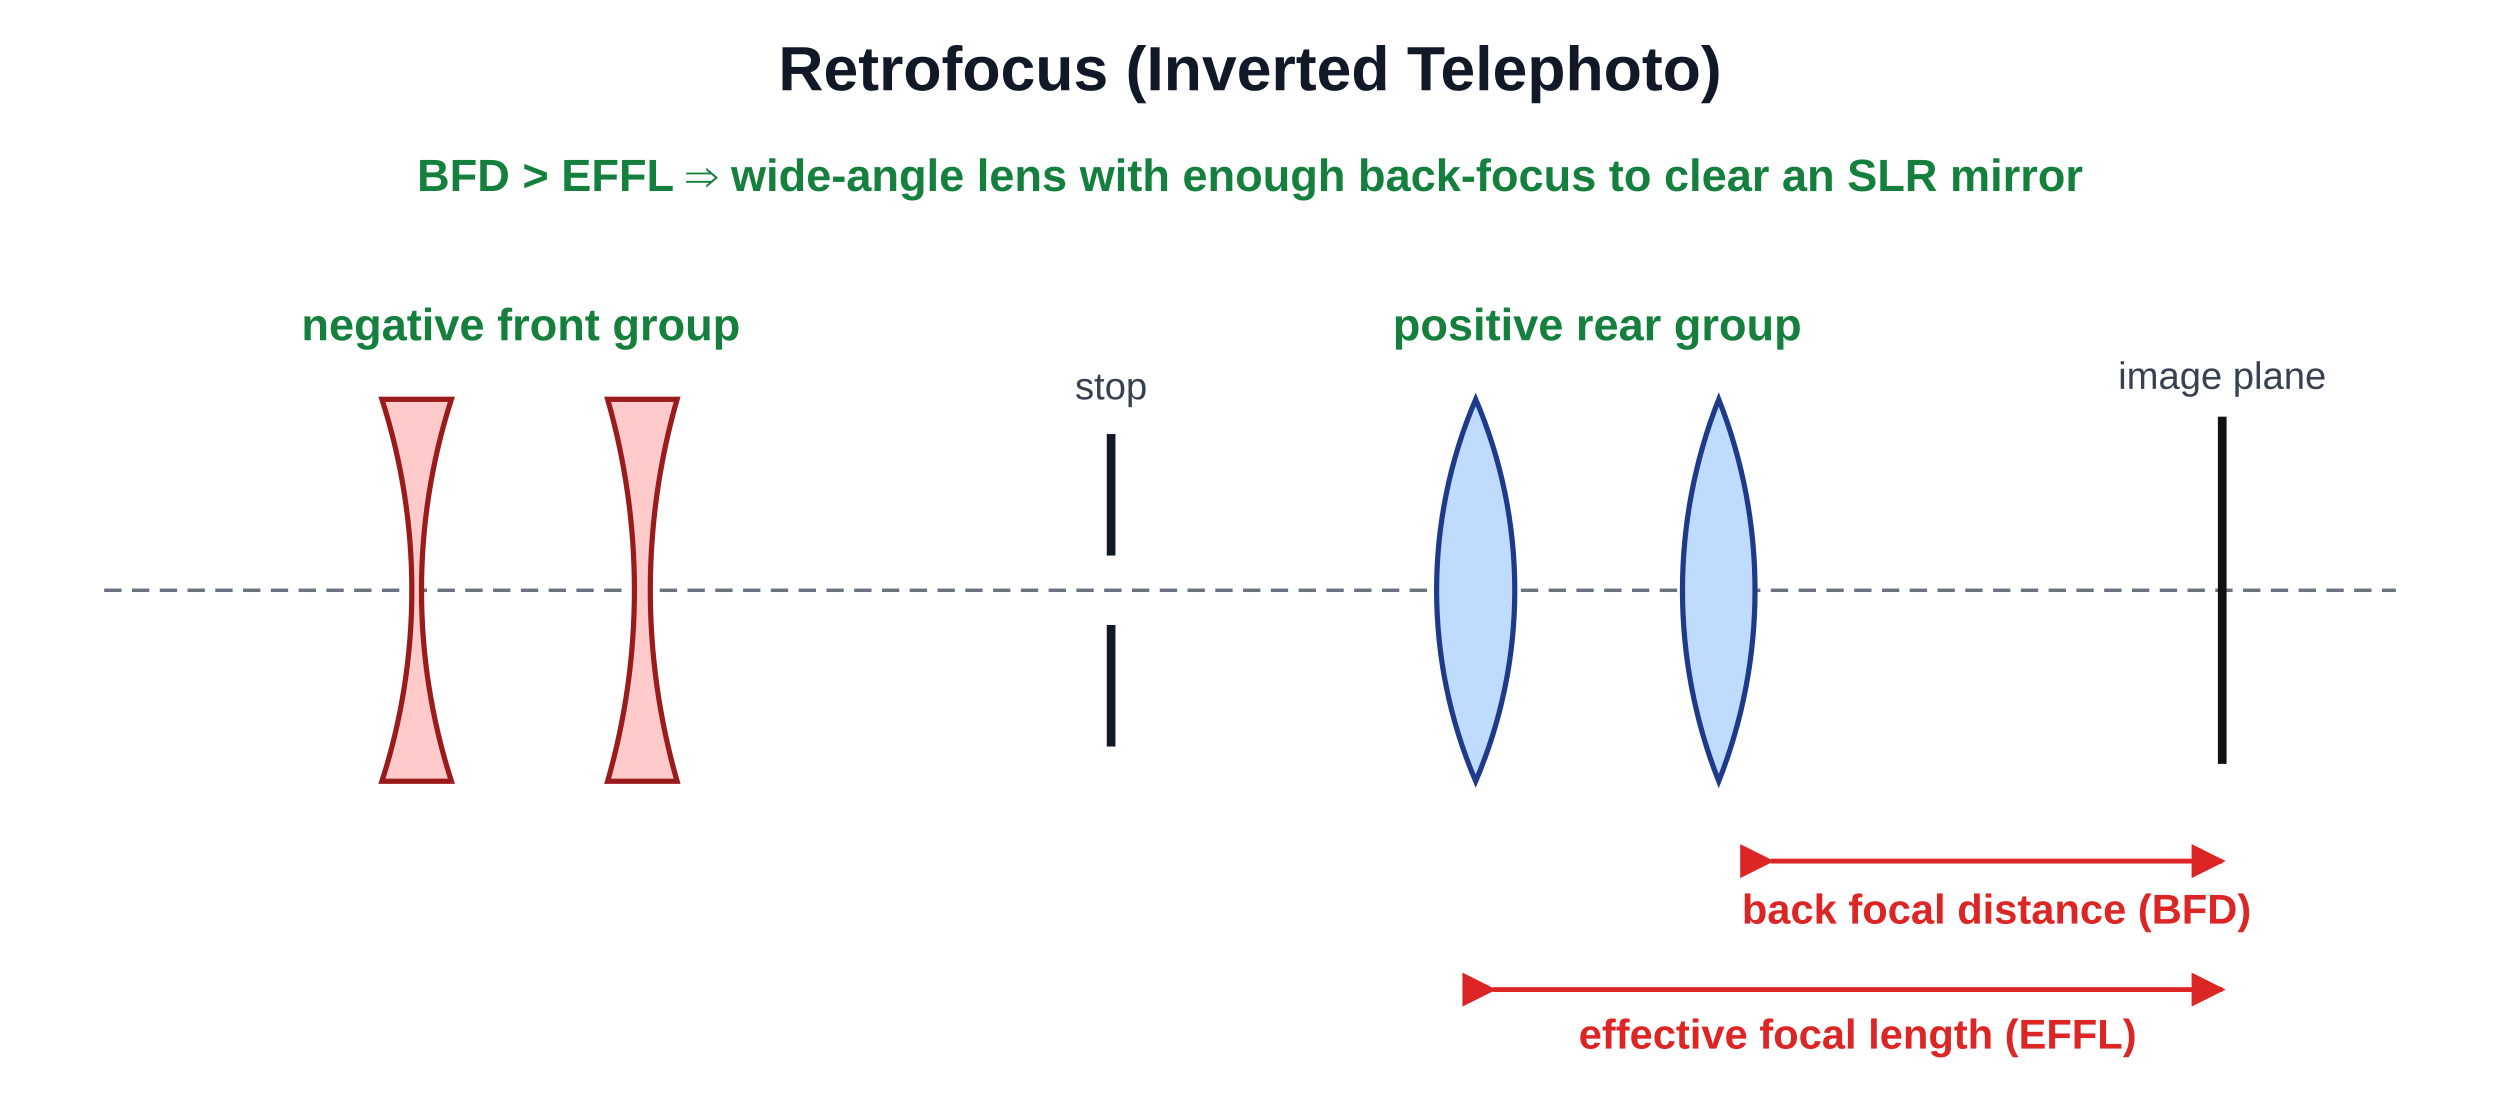
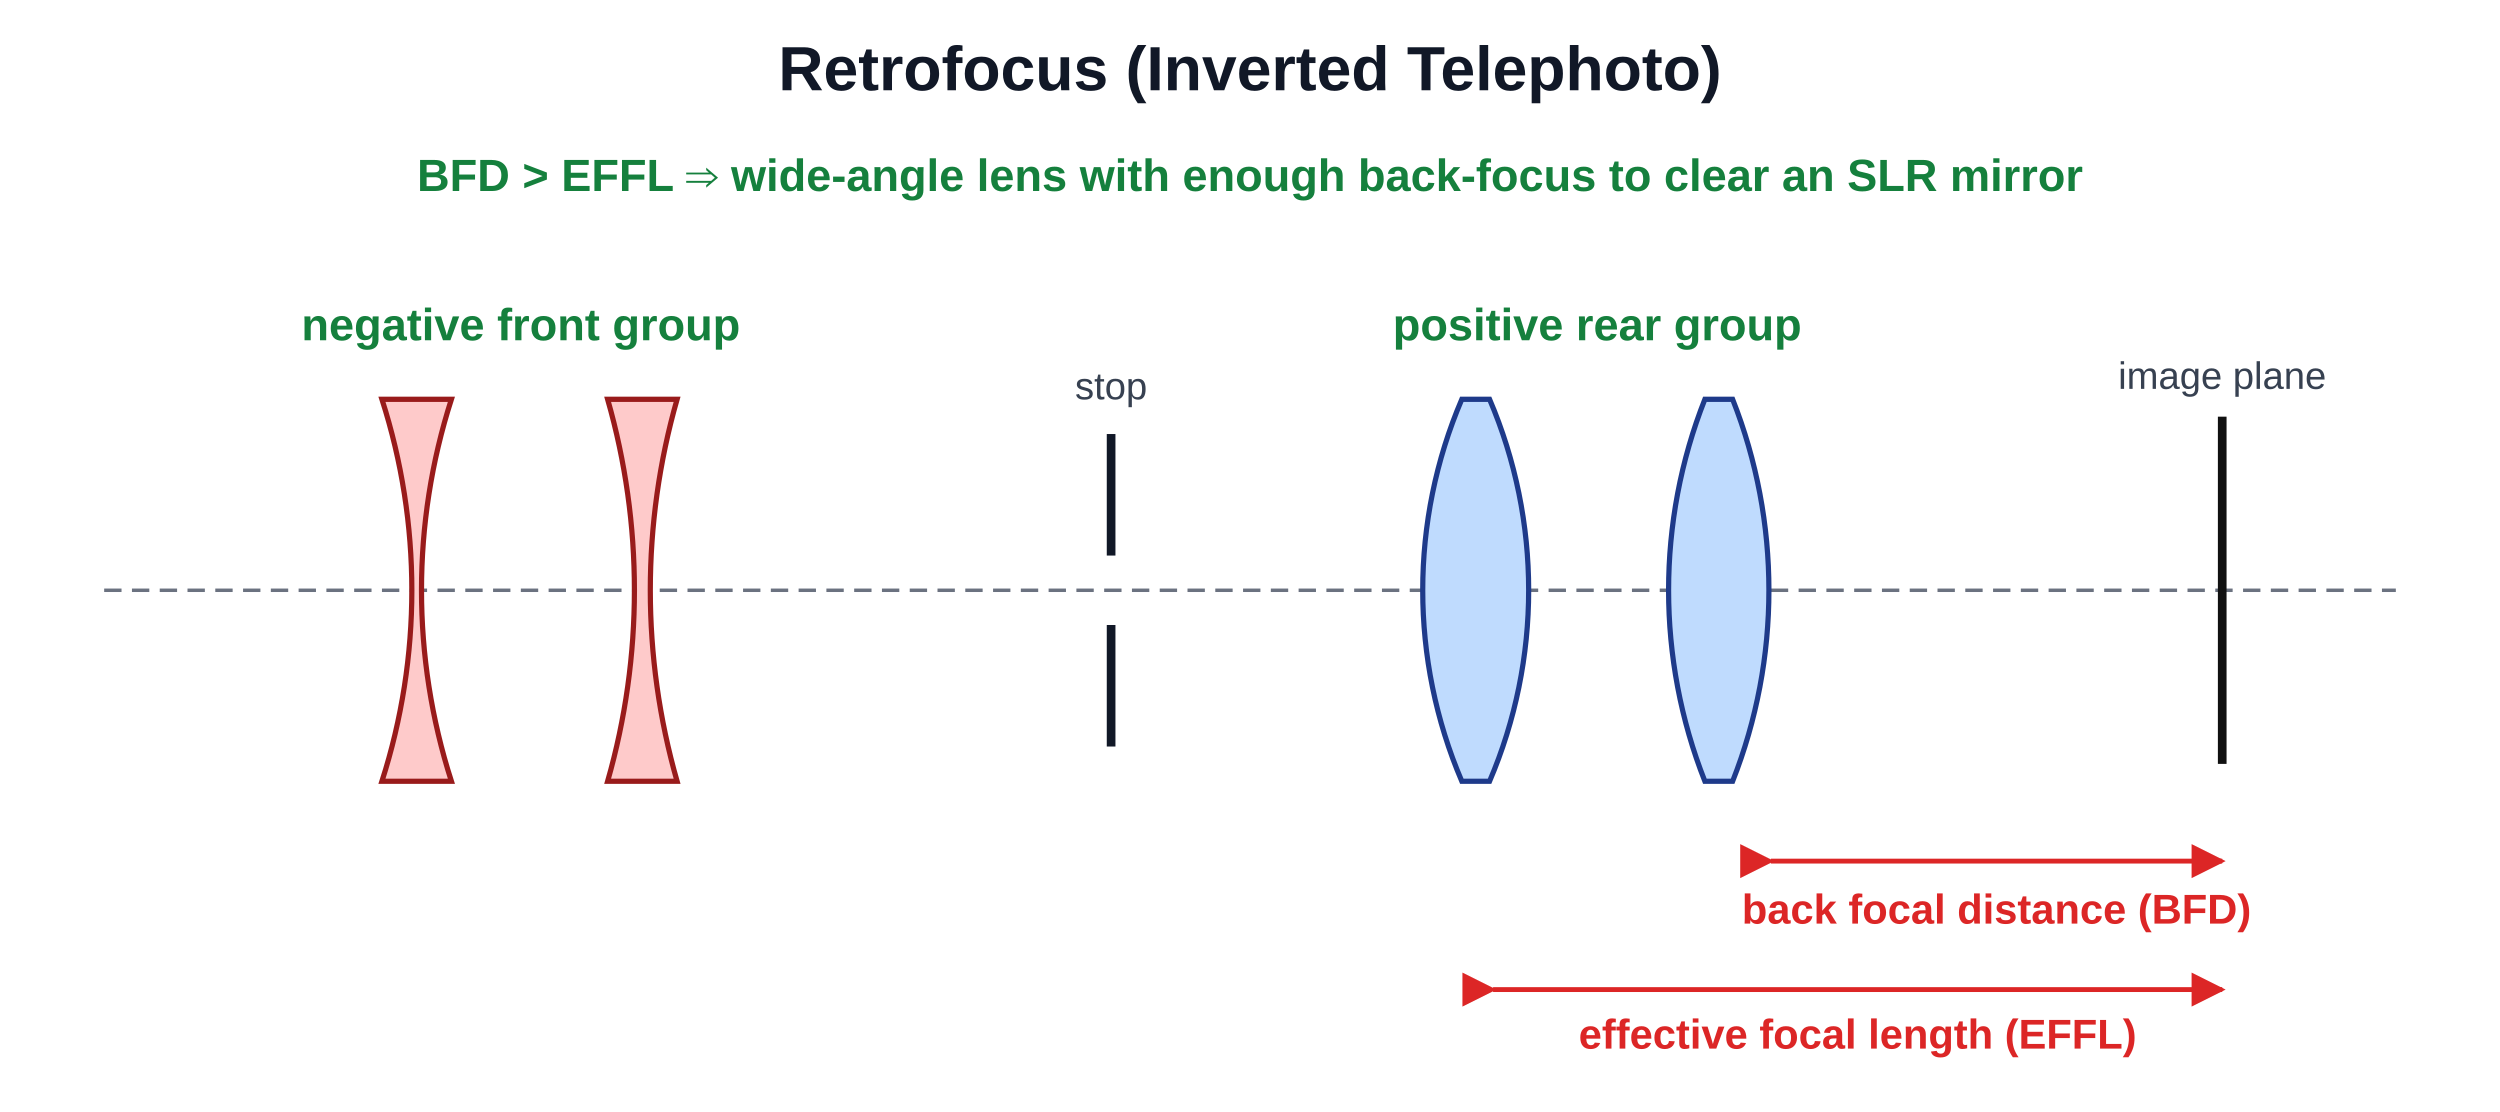
<svg xmlns="http://www.w3.org/2000/svg" viewBox="0 0 720 320" font-family="Arial, Helvetica, sans-serif">
  <defs>
    <style>
      .ax    { stroke:#6b7280; stroke-width:1; stroke-dasharray:5,3; fill:none; }
      .pos   { fill:#bfdbfe; stroke:#1e3a8a; stroke-width:1.5; }
      .neg   { fill:#fecaca; stroke:#991b1b; stroke-width:1.5; }
      .stop  { stroke:#111827; stroke-width:2.5; fill:none; }
      .annot { stroke:#15803d; stroke-width:1.6; fill:none; }
      .annot-text { fill:#15803d; font-size:13px; font-weight:700; }
      .label { fill:#374151; font-size:11px; }
      .ttl   { fill:#111827; font-size:18px; font-weight:700; }
      .image-plane { stroke:#111; stroke-width:2.5; }
      .dim   { stroke:#dc2626; stroke-width:1.4; fill:none; }
      .dim-text { fill:#dc2626; font-size:12px; font-weight:700; }
    </style>
    <marker id="arr" viewBox="0 0 10 10" refX="9" refY="5" markerWidth="6" markerHeight="6" orient="auto">
      <path d="M0,0 L10,5 L0,10 Z" fill="#15803d" />
    </marker>
    <marker id="arrR" viewBox="0 0 10 10" refX="9" refY="5" markerWidth="7" markerHeight="7" orient="auto">
      <path d="M0,0 L10,5 L0,10 Z" fill="#dc2626" />
    </marker>
  </defs>
  <text x="360" y="26" text-anchor="middle" class="ttl">Retrofocus (Inverted Telephoto)</text>
  <line x1="30" y1="170" x2="690" y2="170" class="ax" />
  <path d="M 110,115 L 130,115 A 180,180 0 0,0 130,225 L 110,225 A 180,180 0 0,0 110,115 Z" class="neg" />
  <path d="M 175,115 L 195,115 A 200,200 0 0,0 195,225 L 175,225 A 200,200 0 0,0 175,115 Z" class="neg" />
  <line x1="320" y1="125" x2="320" y2="160" class="stop" />
  <line x1="320" y1="180" x2="320" y2="215" class="stop" />
  <text x="320" y="115" text-anchor="middle" class="label">stop</text>
-   <path d="M 425,115 A 140,140 0 0,1 425,225 A 140,140 0 0,1 425,115 Z" class="pos" />
-   <path d="M 495,115 A 150,150 0 0,1 495,225 A 150,150 0 0,1 495,115 Z" class="pos" />
+   <path d="M 421,115 L 429,115 A 140,140 0 0,1 429,225 L 421,225 A 140,140 0 0,1 421,115 Z" class="pos" />
+   <path d="M 491,115 L 499,115 A 150,150 0 0,1 499,225 L 491,225 A 150,150 0 0,1 491,115 Z" class="pos" />
  <line x1="640" y1="120" x2="640" y2="220" class="image-plane" />
  <text x="640" y="112" text-anchor="middle" class="label">image plane</text>
  <text x="150" y="98" text-anchor="middle" class="annot-text">negative front group</text>
  <text x="460" y="98" text-anchor="middle" class="annot-text">positive rear group</text>
  <line x1="510" y1="248" x2="640" y2="248" class="dim" marker-start="url(#arrR)" marker-end="url(#arrR)" />
  <text x="575" y="266" text-anchor="middle" class="dim-text">back focal distance (BFD)</text>
  <line x1="430" y1="285" x2="640" y2="285" class="dim" marker-start="url(#arrR)" marker-end="url(#arrR)" />
  <text x="535" y="302" text-anchor="middle" class="dim-text">effective focal length (EFFL)</text>
  <text x="360" y="55" text-anchor="middle" class="annot-text">BFD &gt; EFFL ⇒ wide-angle lens with enough back-focus to clear an SLR mirror</text>
</svg>
